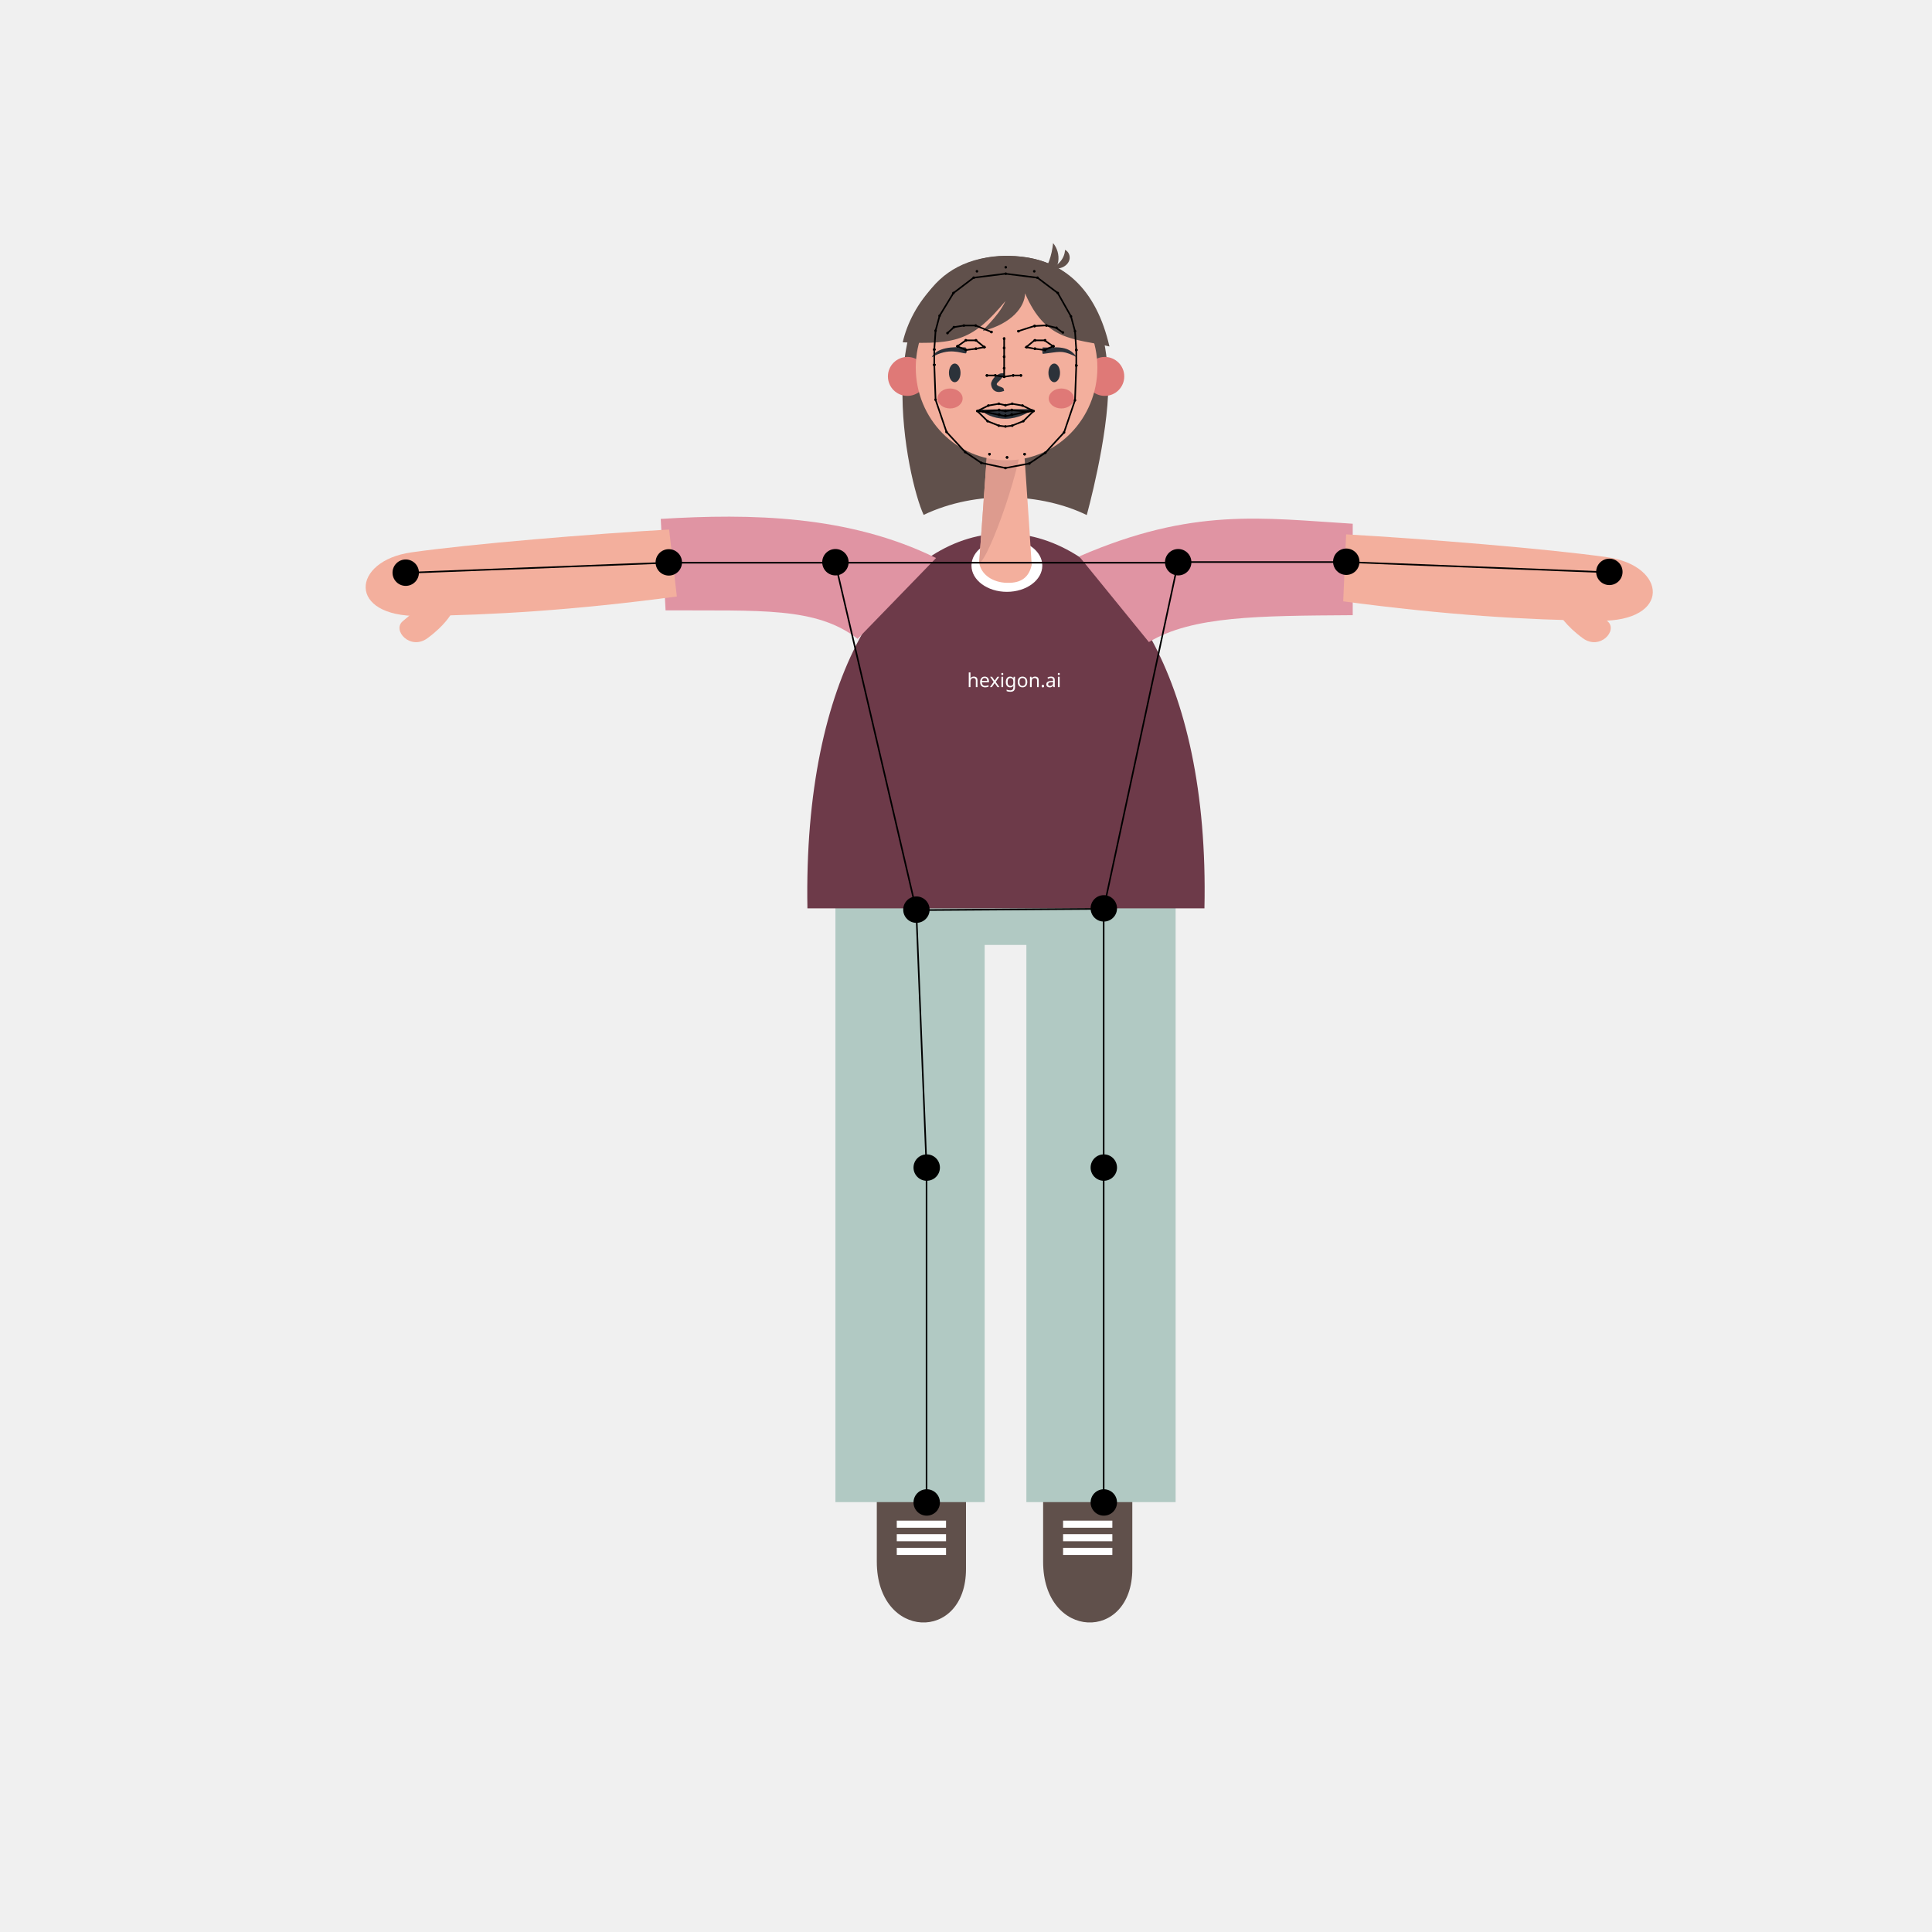
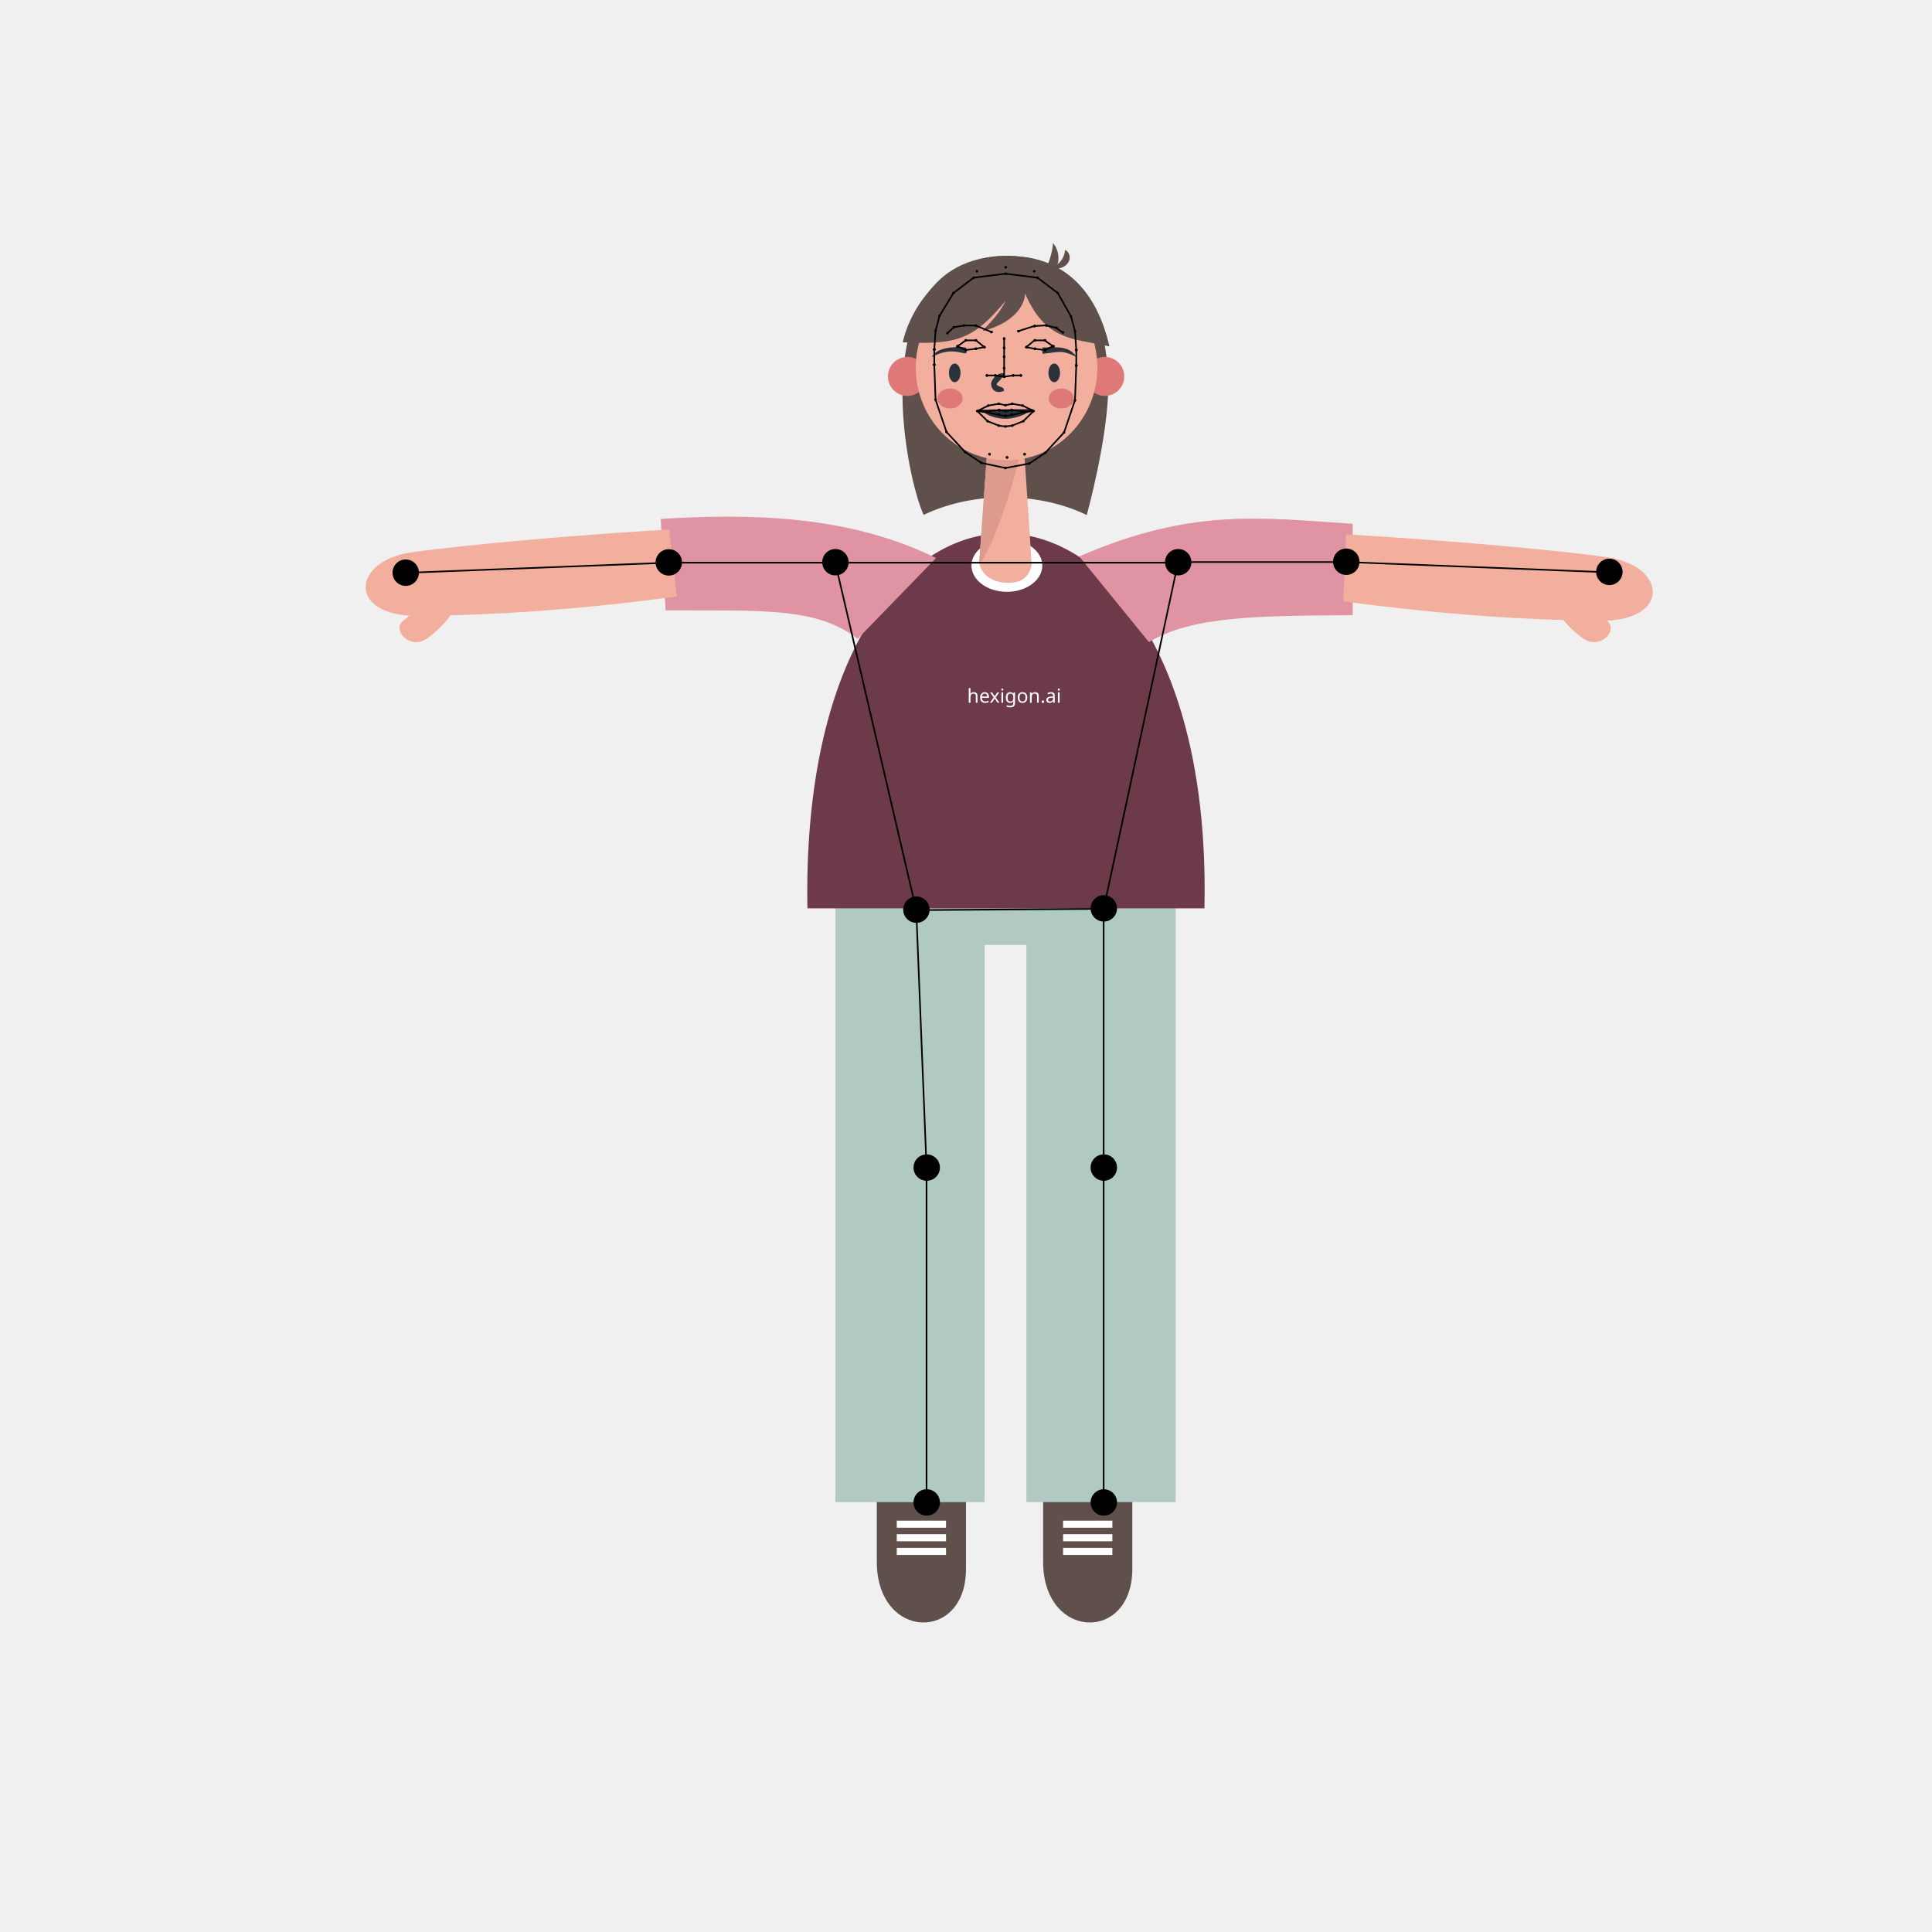
<svg xmlns="http://www.w3.org/2000/svg" version="1.1" id="Layer_1" x="0px" y="0px" viewBox="0 0 1200 1200" style="enable-background:new 0 0 1200 1200;" xml:space="preserve">
  <style type="text/css">
	.st0{fill:#60504B;}
	.st1{fill:#FFFFFF;}
	.st2{fill:#B1C9C3;}
	.st3{fill:#DF7977;}
	.st4{fill:#6D3A49;}
	.st5{font-family:'MyriadPro-Regular';}
	.st6{font-size:12px;}
	.st7{fill:none;}
	.st8{fill:#F3AF9D;}
	.st9{fill:#DD9B8E;}
	.st10{fill:#2C323A;}
	.st11{fill:#2C323A;stroke:#2C323A;stroke-width:2;stroke-miterlimit:10;}
	.st12{fill:#E094A3;}
	.st13{fill:none;stroke:#000000;stroke-miterlimit:10;}
</style>
  <g id="illustration_1_">
    <path class="st0" d="M647.9,923.2V970c0,48.8,55.4,50.3,55.4,4.5v-51.8L647.9,923.2z" />
    <rect x="660.3" y="944.5" class="st1" width="30.6" height="4.4" />
    <rect x="660.3" y="952.9" class="st1" width="30.6" height="4.4" />
    <rect x="660.3" y="961.4" class="st1" width="30.6" height="4.4" />
    <path class="st0" d="M544.6,923.2V970c0,48.8,55.4,50.3,55.4,4.5v-51.8L544.6,923.2z" />
    <path class="st2" d="M518.9,549c0,66.4,0,148.9,0,228.2c0,55.8,0,110,0,155.8c56.6,0,51.8,0,92.7,0c0-46.8,0-101.4,0-154.5   c0-75.9,0-148.8,0-191.6c5.9,0,20.5,0,25.9,0c0,41.3,0,115.8,0,191.6c0,54.9,0,110.4,0,154.5c45,0,35.6,0,92.7,0   c0-43,0-97.5,0-154.5c0-79.5,0-164,0-229.5H518.9z" />
    <rect x="557" y="944.5" class="st1" width="30.6" height="4.4" />
    <rect x="557" y="952.9" class="st1" width="30.6" height="4.4" />
    <rect x="557" y="961.4" class="st1" width="30.6" height="4.4" />
    <g>
      <path class="st0" d="M675,319.9c-27.8-13.5-68.3-15.8-101.3-0.1c-5.1-10.8-14-45.8-13.1-80.4c1.1-40.5,15.5-80.5,65.3-80.4    c47.8,0,61.8,39.1,62.5,79.7C688.4,271.8,675,319.9,675,319.9z" />
      <circle class="st3" cx="686.2" cy="233.8" r="12.1" />
      <circle class="st3" cx="563.6" cy="233.8" r="12.1" />
      <circle id="jawMid_2_" cx="625.5" cy="284.1" r="0.8" />
      <circle id="rightJaw7_2_" cx="614.6" cy="282.1" r="0.8" />
      <circle id="leftJaw7_2_" cx="636.4" cy="282.1" r="0.8" />
      <circle id="rightJaw3_2_" cx="580.3" cy="226.6" r="0.8" />
      <circle id="rightJaw2_2_" cx="580.3" cy="217.1" r="0.8" />
      <circle id="leftJaw3_2_" cx="668.5" cy="227" r="0.8" />
      <circle id="leftJaw2_2_" cx="668.5" cy="217.4" r="0.8" />
      <circle id="topMid_2_" cx="624.7" cy="166" r="0.8" />
      <circle id="leftTop0_2_" cx="642.4" cy="168.5" r="0.8" />
      <circle id="rightTop0_2_" cx="606.8" cy="168.5" r="0.8" />
      <path class="st0" d="M651.6,162.2c1.3-3.6,2.1-7.4,2.5-11.2c2.6,3.1,3.8,7.4,3.2,11.4c-0.1,0.7-0.3,1.5-0.7,2.1    c-0.7,0.9-1.9,1.2-3,1.4c-1.8,0.4-3.6,0.8-5.5,1C649.7,165.5,650.9,164.2,651.6,162.2z" />
      <path class="st0" d="M650.5,166.7c5.8-0.4,10.8-5.7,11-11.5c2.3,1,3.4,3.9,2.7,6.3c-0.7,2.4-2.9,4.2-5.3,4.9    c-2.4,0.7-5,0.4-7.4-0.3" />
    </g>
    <path class="st4" d="M501.5,564.2c-1.3-73.2,11.7-128.9,32.3-167.4c12.6-23.6,28-40.7,44.8-51.6c14.7-9.5,30.5-14.1,46.2-13.9   c15.6,0.2,31.3,5.2,45.9,14.8c16.5,10.9,31.8,27.8,44.3,50.7c21.3,38.8,34.7,94.8,33.1,167.4H501.5L501.5,564.2z" />
-     <text transform="matrix(1 0 0 1 600.6998 426.7954)" class="st1 st5 st6">hexigon.ai</text>
+     <text transform="matrix(1 0 0 1 600.6998 436.4726)" class="st1 st5 st6">hexigon.ai</text>
    <line class="st7" x1="741.4" y1="564.8" x2="508.6" y2="564.8" />
    <ellipse class="st1" cx="625.4" cy="351.3" rx="22" ry="16.3" />
    <path class="st8" d="M616.2,277.5" />
    <path class="st8" d="M614.2,265.7h20.9c0,0,4.3,61.7,5.7,85.2c-2.1,9.7-9.1,11.3-15.5,11.1c-8.2-0.2-15.9-4.7-17.1-12.5   L614.2,265.7z" />
    <path class="st9" d="M614.2,265.7h20.9c1.9,19-21.7,83.8-26.9,83.8L614.2,265.7z" />
    <g>
      <ellipse class="st8" cx="625.2" cy="228.3" rx="56.4" ry="57.6" />
      <circle id="jawMid_1_" cx="625.5" cy="284.1" r="0.8" />
      <circle id="rightJaw7_1_" cx="614.6" cy="282.1" r="0.8" />
      <circle id="leftJaw7_1_" cx="636.4" cy="282.1" r="0.8" />
      <circle id="rightJaw3_1_" cx="580.3" cy="226.6" r="0.8" />
      <circle id="rightJaw2_1_" cx="580.3" cy="217.1" r="0.8" />
      <circle id="leftJaw3_1_" cx="668.5" cy="227" r="0.8" />
      <circle id="leftJaw2_1_" cx="668.5" cy="217.4" r="0.8" />
      <circle id="topMid_3_" cx="624.7" cy="166" r="0.8" />
      <circle id="leftTop0_3_" cx="642.4" cy="168.5" r="0.8" />
      <circle id="rightTop0_3_" cx="606.8" cy="168.5" r="0.8" />
    </g>
    <g>
      <path class="st10" d="M578.7,221.9c3.1-6.1,13.1-6.7,21.1-6.1c0.7,2.3,0.7,3.8-0.1,3.7C596.6,219.4,589.5,215.6,578.7,221.9z" />
      <circle id="rightBrow1_1_" cx="592.5" cy="203.2" r="0.8" />
      <circle id="rightBrow4_1_" cx="615.8" cy="206.2" r="0.8" />
      <circle id="rightBrow3_1_" cx="606" cy="202.2" r="0.8" />
      <circle id="rightBrow0_1_" cx="588.5" cy="206.9" r="0.8" />
      <circle id="rightBrow2_1_" cx="598.7" cy="202.2" r="0.8" />
    </g>
    <g>
      <path class="st10" d="M666.7,220.8c-7.5-3.4-8.8-2.2-19-1c-0.3-0.8-0.5-1.7-0.1-4c6,0.5,16-2.3,21.1,6.1    C668,221.5,667.4,221.1,666.7,220.8z" />
      <circle id="leftBrow1_1_" cx="656.2" cy="203.6" r="0.8" />
      <circle id="leftBrow4_1_" cx="632.6" cy="205.7" r="0.8" />
      <circle id="leftBrow3_1_" cx="642.6" cy="202.5" r="0.8" />
      <circle id="leftBrow0_1_" cx="660.2" cy="206.5" r="0.8" />
      <circle id="leftBrow2_1_" cx="649.9" cy="202.1" r="0.8" />
    </g>
    <g>
      <ellipse class="st3" cx="590.1" cy="247.5" rx="7.8" ry="6.2" />
      <ellipse class="st10" cx="593" cy="231.6" rx="3.6" ry="5.8" />
      <circle id="rightEye0_1_" cx="594.7" cy="215.1" r="0.8" />
      <circle id="rightEye1_1_" cx="599.9" cy="211.4" r="0.8" />
      <circle id="rightEye5_1_" cx="599.9" cy="217.4" r="0.8" />
      <circle id="rightEye2_1_" cx="606.2" cy="211.4" r="0.8" />
      <circle id="rightEye3_1_" cx="611.4" cy="215.6" r="0.8" />
      <circle id="rightEye4_1_" cx="606.2" cy="216.6" r="0.8" />
    </g>
    <g>
      <ellipse class="st10" cx="654.8" cy="231.6" rx="3.6" ry="5.8" />
      <ellipse class="st3" cx="659.2" cy="247.5" rx="7.8" ry="6.2" />
      <circle id="leftEye0_1_" cx="654.3" cy="215.1" r="0.8" />
      <circle id="leftEye1_1_" cx="649.1" cy="211.4" r="0.8" />
      <circle id="leftEye5_1_" cx="649.1" cy="217.4" r="0.8" />
      <circle id="leftEye2_1_" cx="642.8" cy="211.4" r="0.8" />
      <circle id="leftEye3_1_" cx="637.6" cy="215.6" r="0.8" />
      <circle id="leftEye4_1_" cx="642.8" cy="216.6" r="0.8" />
    </g>
    <g>
      <path id="rightMiddleLip_2_" d="M610.8,254.6c0.4,0,0.8,0.4,0.8,0.8s-0.4,0.8-0.8,0.8s-0.8-0.4-0.8-0.8S610.4,254.6,610.8,254.6z" />
      <circle id="upperLipBottomMid_1_" cx="624.5" cy="255.1" r="0.8" />
      <circle id="rightUpperLipBottom1_1_" cx="620.6" cy="254.6" r="0.8" />
      <path id="leftMiddleLip_2_" d="M638.2,254.6c0.4,0,0.8,0.4,0.8,0.8s-0.4,0.8-0.8,0.8s-0.8-0.4-0.8-0.8S637.8,254.6,638.2,254.6z" />
      <circle id="leftUpperLipBottom1_1_" cx="628.4" cy="254.6" r="0.8" />
      <path class="st11" d="M611.6,255.4c0,0,7.4-0.2,12.9-0.2s13.9-0.1,13.9-0.1s-6.1,4-13.9,4C616.6,259.1,611.6,255.4,611.6,255.4z" />
      <circle id="lowerLipTopMid_2_" cx="624.5" cy="258.1" r="0.8" />
      <circle id="rightLowerLipTop0_2_" cx="620.6" cy="257.4" r="0.8" />
      <circle id="leftLowerLipTop0_2_" cx="628.4" cy="257.4" r="0.8" />
    </g>
    <g>
      <path class="st0" d="M636.7,182.2c-0.2,8.5-8.4,18.8-25.9,23.3c-2.1,0.5,9-8.2,13.7-18.5c-19.7,23.6-29.8,27.3-63.8,25.6    c5.1-22.7,26.3-53.3,63.3-53.7s57.1,21.6,65.1,56.3C667.2,210.1,649.5,212.2,636.7,182.2z" />
      <circle id="jawMid_3_" cx="625.5" cy="284.1" r="0.8" />
      <circle id="rightJaw7_3_" cx="614.6" cy="282.1" r="0.8" />
      <circle id="leftJaw7_3_" cx="636.4" cy="282.1" r="0.8" />
      <circle id="rightJaw3_3_" cx="580.3" cy="226.6" r="0.8" />
      <circle id="rightJaw2_3_" cx="580.3" cy="217.1" r="0.8" />
      <circle id="leftJaw3_3_" cx="668.5" cy="227" r="0.8" />
      <circle id="leftJaw2_3_" cx="668.5" cy="217.4" r="0.8" />
      <circle id="topMid_1_" cx="624.7" cy="166" r="0.8" />
      <circle id="leftTop0_1_" cx="642.4" cy="168.5" r="0.8" />
      <circle id="rightTop0_1_" cx="606.8" cy="168.5" r="0.8" />
    </g>
    <path class="st8" d="M968.4,381.4l17-6.8c0,0,6.1,5.5,13,11.2s-4.7,18.4-15.3,10.6C972.4,388.6,968.4,381.4,968.4,381.4z" />
    <path class="st12" d="M410.4,322.3l3,56.8c58.9,0.3,93.5-2.3,119.3,17.7l48.7-50.2C527.1,319.9,466.4,318.9,410.4,322.3z" />
    <path class="st12" d="M670.3,345.6l43.3,53.2c27-16.2,67.7-16.3,126.6-16.7v-56.8C784.2,321.9,741,314.9,670.3,345.6z" />
    <path class="st8" d="M415.6,328.9c-47.7,2.7-123.1,8.9-160.2,14.2c-37.1,5.3-40.1,40.1,5.3,39.5s95.2-3.5,159.7-12.1L415.6,328.9z" />
    <path class="st8" d="M280.2,381.4l-17-6.8c0,0-6.1,5.5-13,11.2s4.7,18.4,15.3,10.6C276.2,388.6,280.2,381.4,280.2,381.4z" />
    <path class="st8" d="M834.3,373.5c64.5,8.6,113.3,11.5,158.7,12.1s42.4-34.2,5.3-39.5c-37.1-5.3-114.5-11.5-162.2-14.2L834.3,373.5   z" />
    <g>
      <circle id="nose1_1_" cx="623.7" cy="216.1" r="0.8" />
      <circle id="nose0_1_" cx="623.7" cy="210.3" r="0.8" />
      <circle id="nose3_1_" cx="623.7" cy="228.7" r="0.8" />
      <circle id="rightNose0_1_" cx="613" cy="233.2" r="0.8" />
      <circle id="rightNose1_1_" cx="618.2" cy="233.2" r="0.8" />
      <circle id="nose2_1_" cx="623.7" cy="221.6" r="0.8" />
      <circle id="nose4_1_" cx="623.7" cy="234" r="0.8" />
      <circle id="leftNose0_1_" cx="634.1" cy="233.2" r="0.8" />
      <circle id="leftNose1_1_" cx="629.3" cy="233.2" r="0.8" />
      <path class="st11" d="M622.4,232.8c-1.2,0-4.6,1.6-5.8,5.2c-0.2,1.2,0.6,5.8,6,4.1c-0.1-1-4.7-1.1-4.5-3.7    C618.4,236.6,620.1,236.6,622.4,232.8z" />
    </g>
  </g>
  <g id="skeleton_1_">
    <polygon class="st13" points="518.8,349.5 569.1,565.3 685.5,564.5 731.7,349.5  " />
    <polyline class="st13" points="517.8,349.5 415.1,349.5 251.8,355.8  " />
    <polyline class="st13" points="733.2,349.1 836.4,349.1 999.7,355.5  " />
    <polyline class="st13" points="569.1,565.3 575.5,725.5 575.5,933.5  " />
    <polyline class="st13" points="685.5,564.5 685.5,725.5 685.5,933.5  " />
    <polyline class="st13" points="624.5,170 604.7,172.5 592.2,182 583.6,196.1 581.1,205.4 580.3,217.1 580.3,226.6 581.1,248.3    587.9,268.3 599.5,280.8 609.5,287.5 624.5,290.7 639.3,287.9 649.3,281.2 660.9,268.6 667.7,248.6 668.5,227 668.5,217.4    667.7,205.7 665.2,196.5 657,182 644.4,172.5 624.5,170  " />
    <polyline class="st13" points="588.5,206.9 592.5,203.2 598.7,202.2 606,202.2 615.8,206.2  " />
    <polygon class="st13" points="594.7,215.1 599.9,211.4 606.2,211.4 611.4,215.6 606.2,216.6 599.9,217.4  " />
    <polyline class="st13" points="613,233.2 618.2,233.2 623.7,234 623.7,228.7 623.7,221.6 623.7,216.1 623.7,210.3  " />
    <polyline class="st13" points="660,206.5 656,203.6 649.7,202.1 642.4,202.5 632.4,205.7  " />
    <polygon class="st13" points="654.1,215.1 648.8,211.4 642.5,211.4 637.4,215.6 642.5,216.6 648.8,217.4  " />
    <polyline class="st13" points="634.1,233.2 629.1,233.2 623.7,234  " />
    <polygon class="st13" points="607,255.3 613.9,251.9 620.4,250.8 624.5,251.7 628.7,250.8 635.1,251.9 642,255.3 635.6,261.6    628.5,264.4 624.5,264.9 620.4,264.4 613.4,261.6  " />
    <polyline class="st13" points="607,255.3 610.6,255.6 620.6,254.8 624.5,255.3 628.5,254.8 638.4,255.6 642,255.3  " />
    <polyline class="st13" points="607,255.3 610.6,255.6 620.6,257.7 624.5,258.5 628.5,257.7 638.4,255.6 642,255.3  " />
    <circle id="rightShoulder" cx="518.9" cy="349.2" r="8.2" />
    <circle id="rightElbow" cx="415.4" cy="349.3" r="8.2" />
    <circle id="rightWrist" cx="252" cy="355.7" r="8.2" />
    <circle id="rightHip" cx="569.2" cy="565" r="8.2" />
    <circle id="rightKnee" cx="575.6" cy="725.2" r="8.2" />
    <circle id="rightAnkle" cx="575.6" cy="933.2" r="8.2" />
    <circle id="leftElbow" cx="836.2" cy="348.9" r="8.2" />
    <circle id="leftWrist" cx="999.6" cy="355.2" r="8.2" />
    <circle id="leftHip" cx="685.6" cy="564.2" r="8.2" />
    <circle id="leftKnee" cx="685.6" cy="725.2" r="8.2" />
    <circle id="leftAnkle" cx="685.6" cy="933.2" r="8.2" />
    <circle id="rightEye0" cx="594.7" cy="215.1" r="0.8" />
    <circle id="rightBrow1" cx="592.5" cy="203.2" r="0.8" />
    <circle id="rightBrow4" cx="615.8" cy="206.2" r="0.8" />
    <circle id="nose1" cx="623.7" cy="216.1" r="0.8" />
    <circle id="rightBrow3" cx="606" cy="202.2" r="0.8" />
    <circle id="rightEye1" cx="599.9" cy="211.4" r="0.8" />
    <circle id="rightBrow0" cx="588.5" cy="206.9" r="0.8" />
    <circle id="rightBrow2" cx="598.7" cy="202.2" r="0.8" />
    <circle id="rightEye5" cx="599.9" cy="217.4" r="0.8" />
    <circle id="rightEye2" cx="606.2" cy="211.4" r="0.8" />
    <circle id="rightEye3" cx="611.4" cy="215.6" r="0.8" />
    <circle id="nose0" cx="623.7" cy="210.3" r="0.8" />
    <circle id="nose3" cx="623.7" cy="228.7" r="0.8" />
    <circle id="rightNose0" cx="613" cy="233.2" r="0.8" />
    <circle id="rightMouthCorner" cx="607" cy="255.3" r="0.8" />
    <circle id="rightNose1" cx="618.2" cy="233.2" r="0.8" />
    <circle id="rightUpperLipTop0" cx="613.9" cy="251.9" r="0.8" />
    <circle id="nose2" cx="623.7" cy="221.6" r="0.8" />
    <circle id="nose4" cx="623.7" cy="234" r="0.8" />
    <circle id="upperLipTopMid" cx="624.5" cy="251.7" r="0.8" />
    <circle id="rightUpperLipTop1" cx="620.4" cy="250.8" r="0.8" />
    <path id="rightMiddleLip" d="M610.6,254.8c0.4,0,0.8,0.4,0.8,0.8c0,0.4-0.4,0.8-0.8,0.8s-0.8-0.4-0.8-0.8S610.2,254.8,610.6,254.8z   " />
    <circle id="lowerLipBottomMid" cx="624.5" cy="264.9" r="0.8" />
    <circle id="upperLipBottomMid" cx="624.5" cy="255.3" r="0.8" />
    <circle id="lowerLipTopMid" cx="624.5" cy="258.4" r="0.8" />
    <circle id="rightUpperLipBottom1" cx="620.6" cy="254.8" r="0.8" />
    <circle id="rightLowerLipTop0" cx="620.6" cy="257.7" r="0.8" />
    <circle id="rightLowerLipBottom1" cx="620.4" cy="264.4" r="0.8" />
    <circle id="rightLowerLipBottom0" cx="613.4" cy="261.6" r="0.8" />
    <circle id="rightEye4" cx="606.2" cy="216.6" r="0.8" />
    <circle id="jawMid" cx="624.5" cy="290.7" r="0.8" />
    <circle id="rightJaw7" cx="609.5" cy="287.5" r="0.8" />
    <circle id="rightJaw6" cx="599.5" cy="280.8" r="0.8" />
    <circle id="rightJaw5" cx="587.9" cy="268.3" r="0.8" />
    <circle id="rightJaw4" cx="581.1" cy="248.3" r="0.8" />
    <circle id="rightJaw3" cx="580.3" cy="226.6" r="0.8" />
    <circle id="rightJaw2" cx="580.3" cy="217.1" r="0.8" />
    <circle id="rightJaw1" cx="581.1" cy="205.4" r="0.8" />
    <circle id="rightJaw0" cx="583.6" cy="196.1" r="0.8" />
    <circle id="topMid" cx="624.7" cy="170" r="0.8" />
    <circle id="leftTop0" cx="644.4" cy="172.5" r="0.8" />
    <circle id="leftTop1" cx="657" cy="182" r="0.8" />
    <circle id="leftEye0" cx="654.3" cy="215.1" r="0.8" />
    <circle id="leftBrow1" cx="656.2" cy="203.6" r="0.8" />
    <circle id="leftBrow4" cx="632.6" cy="205.7" r="0.8" />
    <circle id="leftBrow3" cx="642.6" cy="202.5" r="0.8" />
    <circle id="leftEye1" cx="649.1" cy="211.4" r="0.8" />
    <circle id="leftBrow0" cx="660.2" cy="206.5" r="0.8" />
    <circle id="leftBrow2" cx="649.9" cy="202.1" r="0.8" />
    <circle id="leftEye5" cx="649.1" cy="217.4" r="0.8" />
    <circle id="leftEye2" cx="642.8" cy="211.4" r="0.8" />
    <circle id="leftEye3" cx="637.6" cy="215.6" r="0.8" />
    <circle id="leftNose0" cx="634.1" cy="233.2" r="0.8" />
    <circle id="leftMouthCorner" cx="642" cy="255.3" r="0.8" />
    <circle id="leftNose1" cx="629.3" cy="233.2" r="0.8" />
    <circle id="leftUpperLipTop0" cx="635.1" cy="251.9" r="0.8" />
    <circle id="leftUpperLipTop1" cx="628.7" cy="250.8" r="0.8" />
    <path id="leftMiddleLip" d="M638.4,254.8c0.4,0,0.8,0.4,0.8,0.8c0,0.4-0.4,0.8-0.8,0.8s-0.8-0.4-0.8-0.8S638,254.8,638.4,254.8z" />
    <circle id="leftUpperLipBottom1" cx="628.5" cy="254.8" r="0.8" />
    <circle id="leftLowerLipTop0" cx="628.5" cy="257.7" r="0.8" />
    <circle id="leftLowerLipBottom1" cx="628.7" cy="264.4" r="0.8" />
    <circle id="leftLowerLipBottom0" cx="635.6" cy="261.6" r="0.8" />
    <circle id="leftEye4" cx="642.8" cy="216.6" r="0.8" />
    <circle id="leftJaw7" cx="639.3" cy="287.9" r="0.8" />
    <circle id="leftJaw6" cx="649.3" cy="281.2" r="0.8" />
    <circle id="leftJaw5" cx="660.9" cy="268.6" r="0.8" />
    <circle id="leftJaw4" cx="667.7" cy="248.6" r="0.8" />
    <circle id="leftJaw3" cx="668.5" cy="227" r="0.8" />
    <circle id="leftJaw2" cx="668.5" cy="217.4" r="0.8" />
    <circle id="leftJaw1" cx="667.7" cy="205.7" r="0.8" />
    <circle id="leftJaw0" cx="665.2" cy="196.5" r="0.8" />
    <circle id="rightTop0" cx="604.8" cy="172.5" r="0.8" />
    <circle id="rightTop1" cx="592.2" cy="182" r="0.8" />
    <circle id="leftShoulder" cx="731.8" cy="349.2" r="8.2" />
  </g>
</svg>
